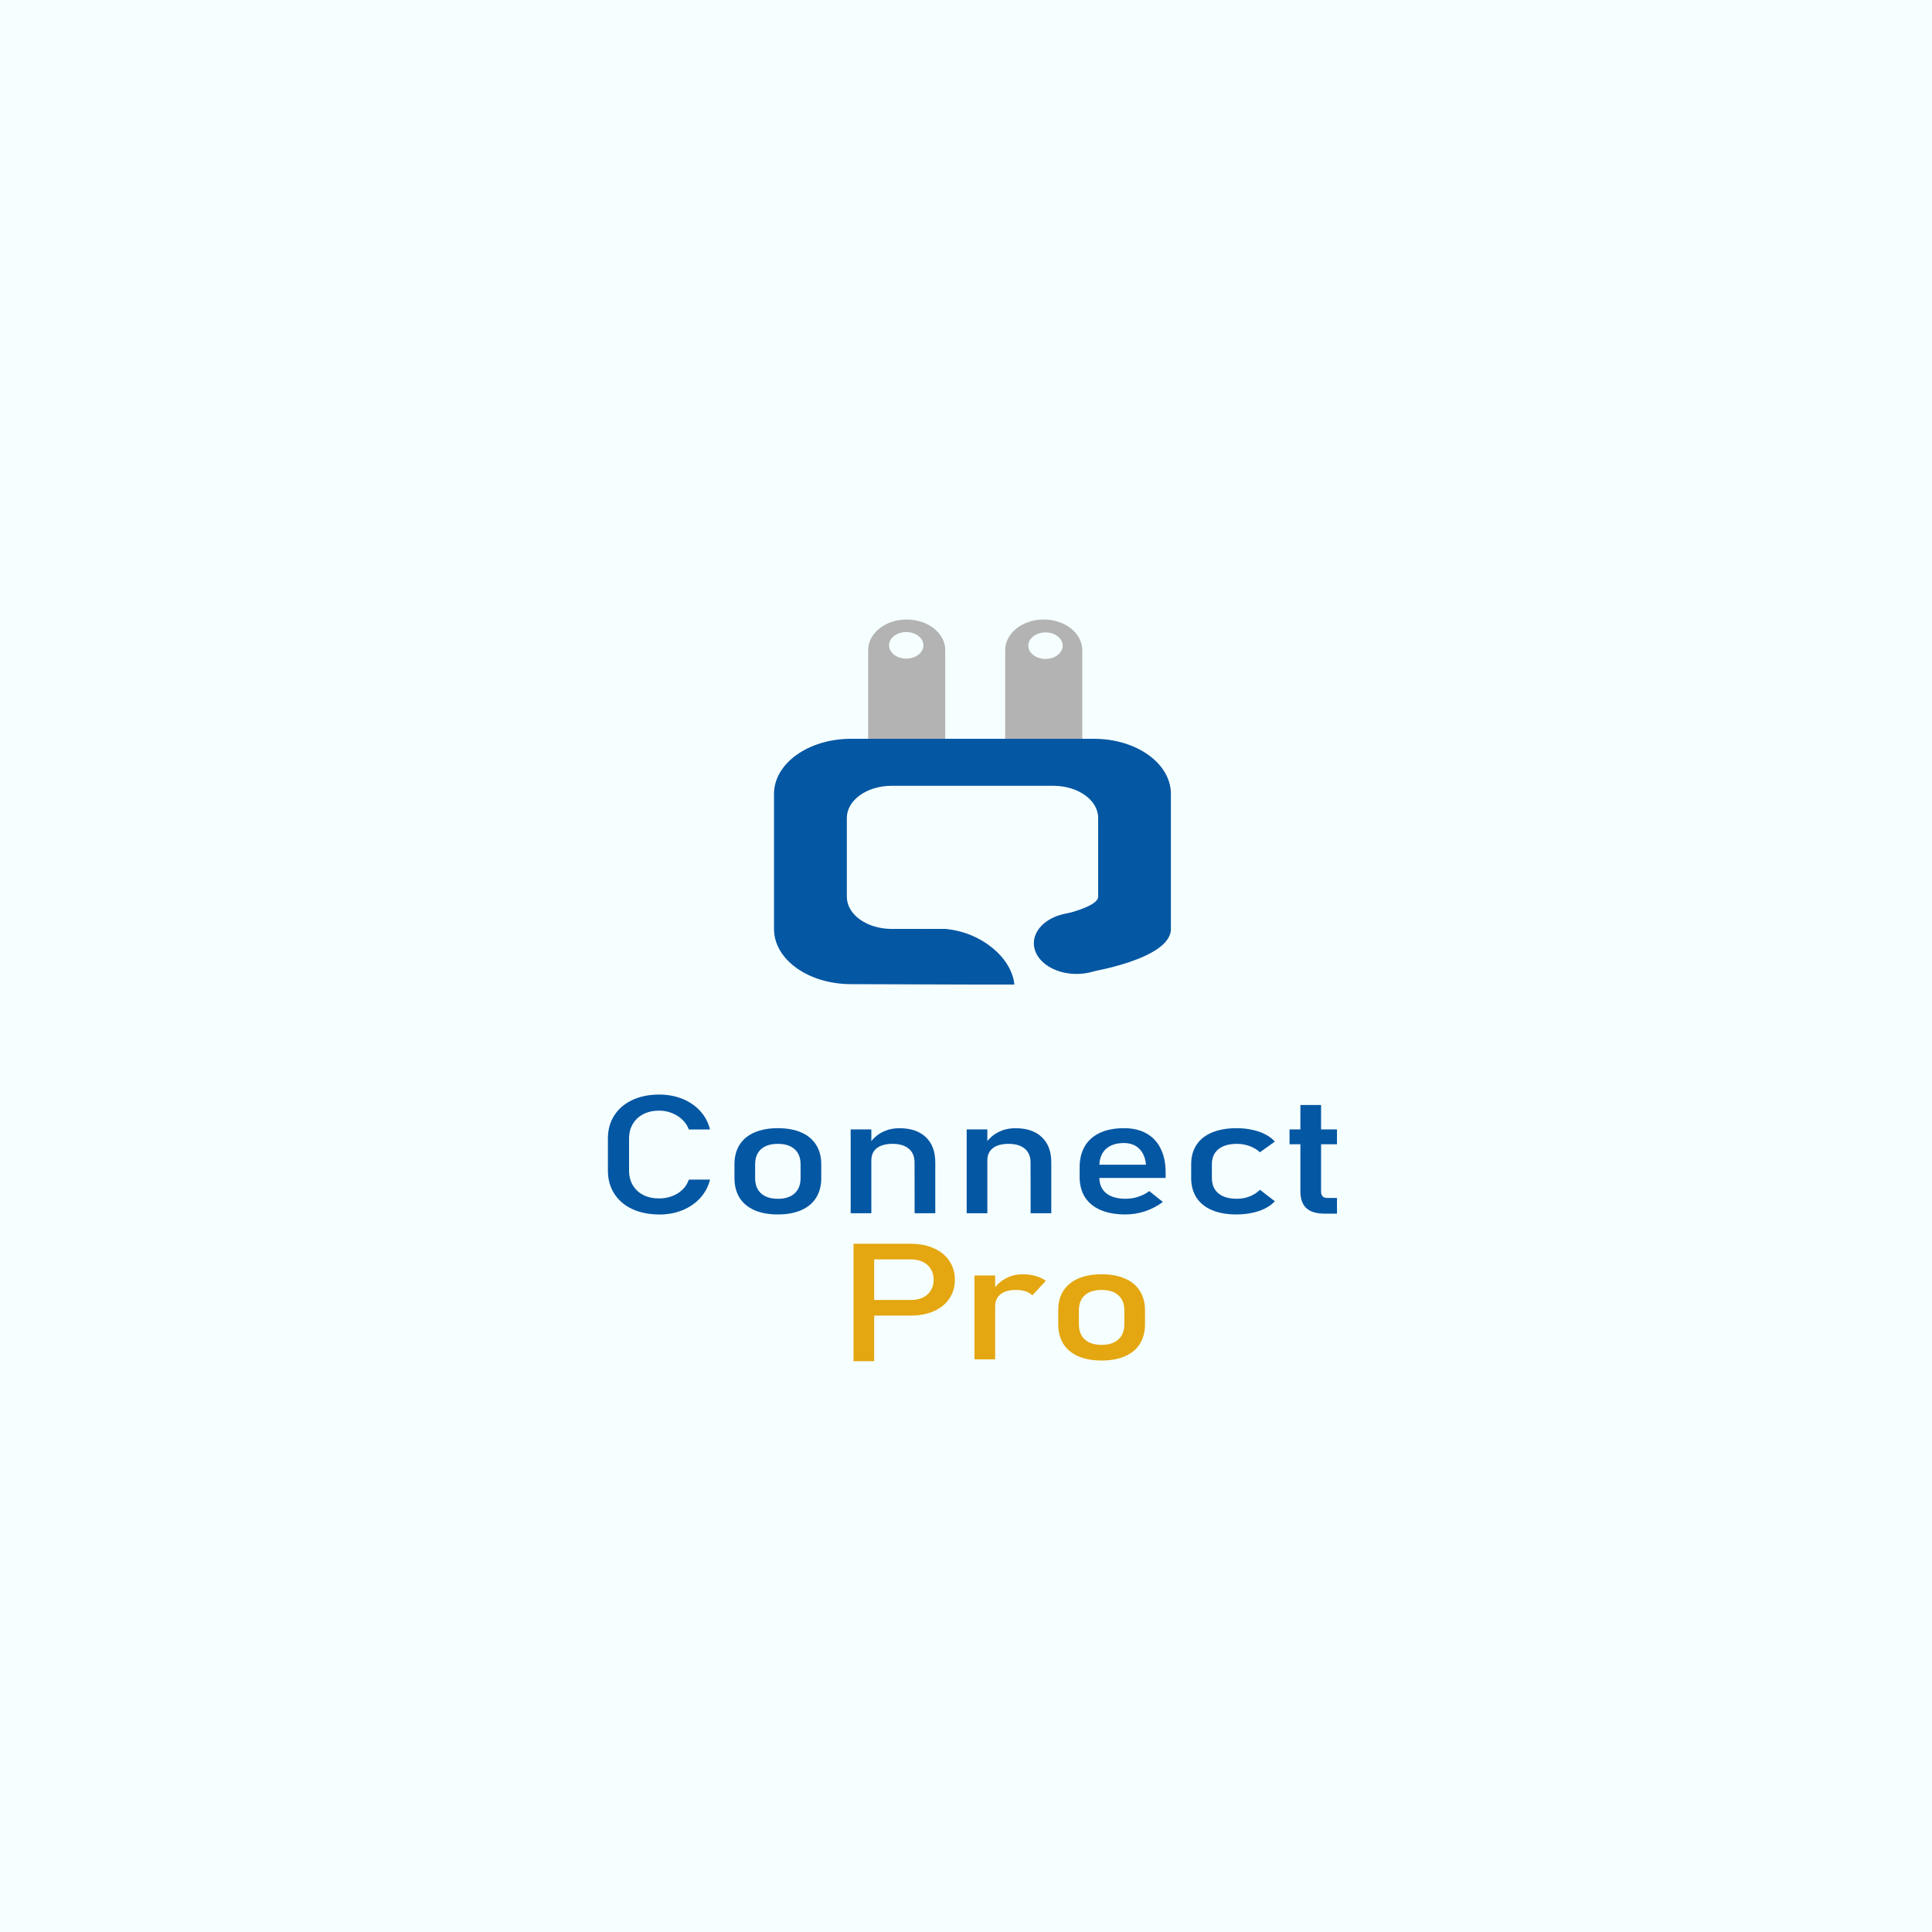
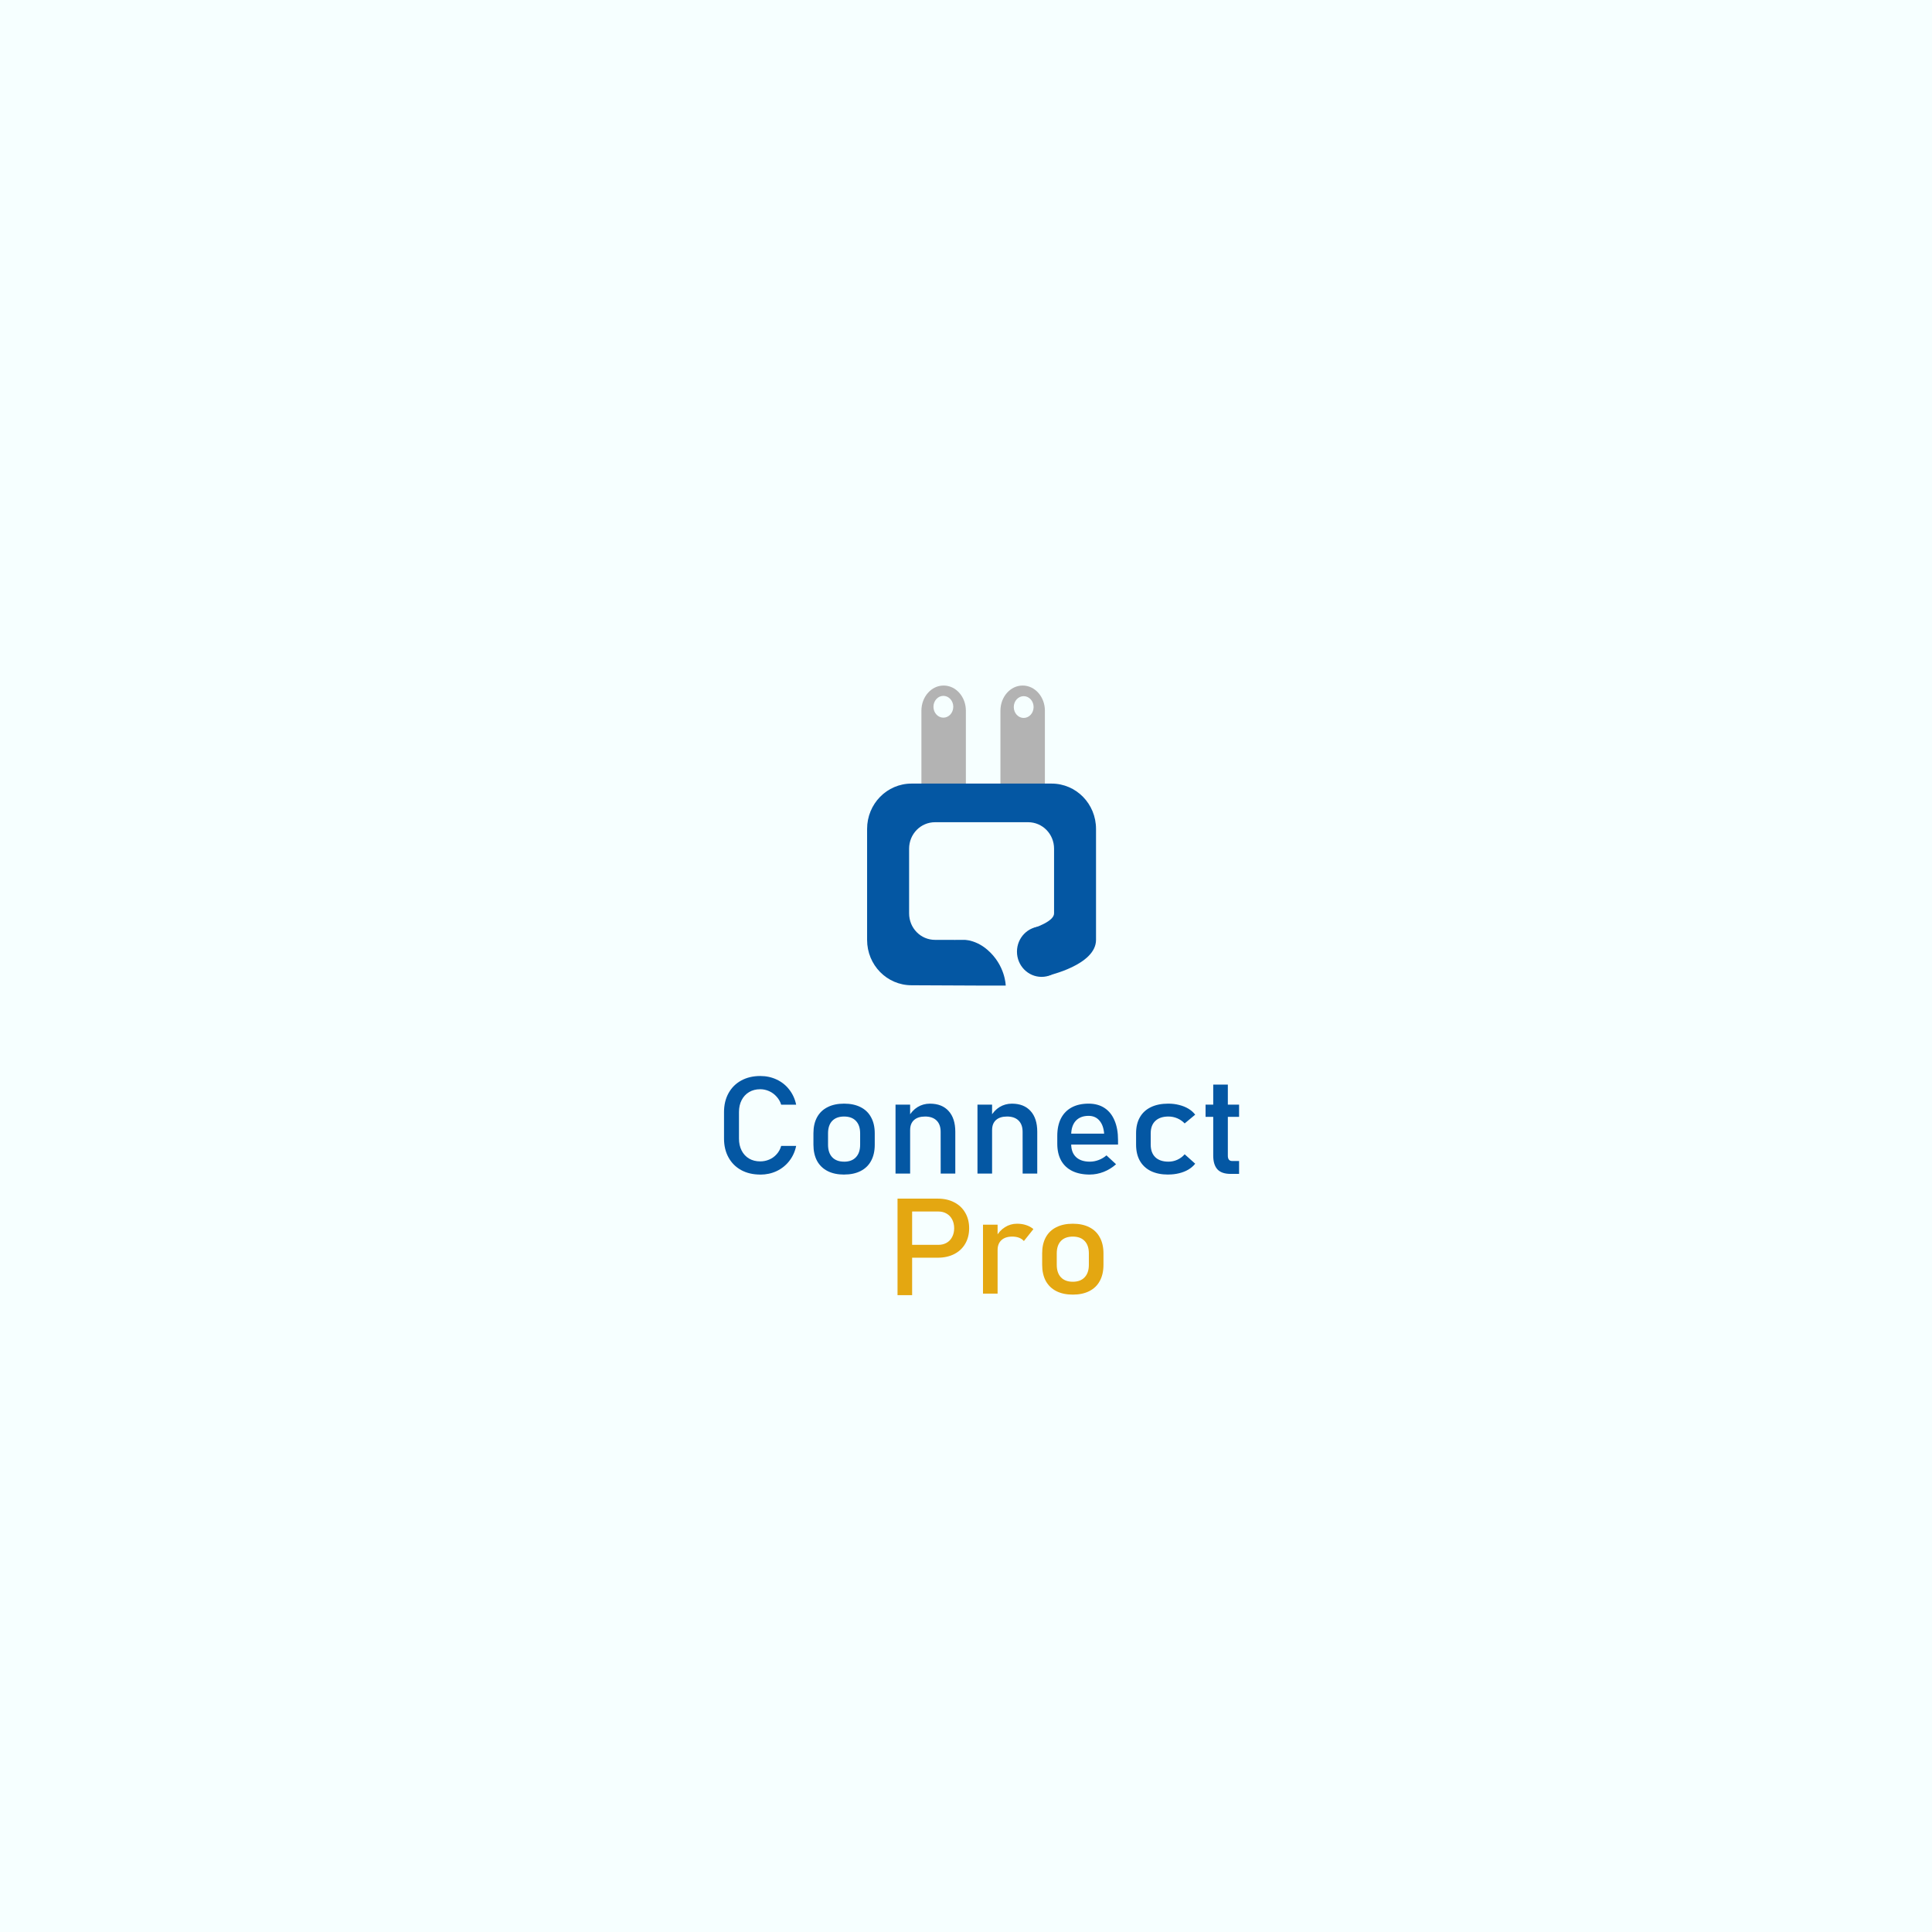
<svg xmlns="http://www.w3.org/2000/svg" width="150" height="150" viewBox="0 0 39.687 39.688" version="1.1" id="svg8">
  <defs id="defs2" />
  <g id="layer1" style="display:inline" />
  <g style="display:inline" id="layer2" transform="translate(0,26.45833)">
    <g id="layer3" style="display:inline" transform="translate(25.78116,17.08361)" />
    <g id="layer1-9" style="display:inline" transform="translate(25.78116,17.08361)" />
    <g id="g6631">
      <rect ry="0" y="-0.066" x="0" height="40.821" width="40.326" id="rect1774" style="display:inline;opacity:1;fill:#f6ffff;fill-opacity:1;stroke:none;stroke-width:2.003;stroke-linecap:round;stroke-linejoin:round;stroke-miterlimit:4;stroke-dasharray:none;stroke-dashoffset:0;stroke-opacity:1;paint-order:stroke fill markers" transform="translate(0,-26.45833)" />
      <g id="g965" transform="translate(0,-4.689392)">
-         <g id="g1771" transform="matrix(1.773553,0,0,1.410782,8.391246,-13.45142)">
-           <g style="display:inline" id="layer1-5" />
-           <g style="display:inline" id="layer5">
-             <g id="g1141">
-               <rect style="display:inline;opacity:1;fill:#b3b3b3;fill-opacity:1;stroke:none;stroke-width:1.971;stroke-linecap:round;stroke-linejoin:round;stroke-miterlimit:4;stroke-dasharray:none;stroke-dashoffset:0;stroke-opacity:1;paint-order:stroke fill markers" id="rect1075-5" width="0.893" height="2.183" x="6.911" y="3.125" ry="0.446" />
-               <rect style="opacity:1;fill:#b3b3b3;fill-opacity:1;stroke:none;stroke-width:1.971;stroke-linecap:round;stroke-linejoin:round;stroke-miterlimit:4;stroke-dasharray:none;stroke-dashoffset:0;stroke-opacity:1;paint-order:stroke fill markers" id="rect1075" width="0.893" height="2.183" x="5.324" y="3.125" ry="0.446" />
-               <g style="display:inline" id="g1065" transform="matrix(1,0,0,0.9003227,0,0.4846029)">
-                 <g id="g1050">
-                   <path style="opacity:1;fill:#0457a3;fill-opacity:1;stroke:none;stroke-width:11.181;stroke-linecap:round;stroke-linejoin:round;stroke-miterlimit:4;stroke-dasharray:none;stroke-dashoffset:0;stroke-opacity:1;paint-order:stroke fill markers" d="m 67.785,51.084 c -3.316,0 -5.986,1.91 -5.986,4.285 v 10.48 c 0,2.375 2.67,4.285 5.986,4.285 l 9.658,0.031 h 3.016 c -6.86e-4,-0.029 -0.053,-1.912 -2.451,-3.373 -1.778,-1.083 -3.659,-1.038 -4.533,-0.938 l 10.41,-1.594 1.191,2.619 1.053,2.342 c 0,0 6.486,-0.998 6.486,-3.373 V 55.369 c 0,-2.375 -2.67,-4.285 -5.986,-4.285 z" transform="matrix(0.1491827,0,0,0.2083072,-4.985981,-5.779262)" id="rect1026" />
-                   <path id="rect1026-0" d="m 5.598,5.622 h 1.869 c 0.289,0 0.521,0.232 0.521,0.521 v 1.273 c 0,0.289 -1.258,0.521 -1.546,0.521 H 5.598 c -0.289,0 -0.521,-0.232 -0.521,-0.521 V 6.143 c 0,-0.289 0.232,-0.521 0.521,-0.521 z" style="display:inline;opacity:1;fill:#f6ffff;fill-opacity:1;stroke:none;stroke-width:1.198;stroke-linecap:round;stroke-linejoin:round;stroke-miterlimit:4;stroke-dasharray:none;stroke-dashoffset:0;stroke-opacity:1;paint-order:stroke fill markers" />
+         <g id="g4641" transform="translate(0,-1.356393)">
+           <g transform="matrix(1.022935,0,0,1.159583,13.48135,-9.953537)" id="g1771">
+             <g id="layer1-5" style="display:inline" />
+             <g id="layer5" style="display:inline">
+               <g id="g1141">
+                 <rect ry="0.446" y="3.125" x="6.911" height="2.183" width="0.893" id="rect1075-5" style="display:inline;opacity:1;fill:#b3b3b3;fill-opacity:1;stroke:none;stroke-width:1.971;stroke-linecap:round;stroke-linejoin:round;stroke-miterlimit:4;stroke-dasharray:none;stroke-dashoffset:0;stroke-opacity:1;paint-order:stroke fill markers" />
+                 <rect ry="0.446" y="3.125" x="5.324" height="2.183" width="0.893" id="rect1075" style="opacity:1;fill:#b3b3b3;fill-opacity:1;stroke:none;stroke-width:1.971;stroke-linecap:round;stroke-linejoin:round;stroke-miterlimit:4;stroke-dasharray:none;stroke-dashoffset:0;stroke-opacity:1;paint-order:stroke fill markers" />
+                 <g transform="matrix(1,0,0,0.9003227,0,0.4846029)" id="g1065" style="display:inline">
+                   <g id="g1050">
+                     <path id="rect1026" transform="matrix(0.1491827,0,0,0.2083072,-4.985981,-5.779262)" d="m 67.785,51.084 c -3.316,0 -5.986,1.91 -5.986,4.285 v 10.48 c 0,2.375 2.67,4.285 5.986,4.285 l 9.658,0.031 h 3.016 c -6.86e-4,-0.029 -0.053,-1.912 -2.451,-3.373 -1.778,-1.083 -3.659,-1.038 -4.533,-0.938 l 10.41,-1.594 1.191,2.619 1.053,2.342 c 0,0 6.486,-0.998 6.486,-3.373 V 55.369 c 0,-2.375 -2.67,-4.285 -5.986,-4.285 z" style="opacity:1;fill:#0457a3;fill-opacity:1;stroke:none;stroke-width:11.181;stroke-linecap:round;stroke-linejoin:round;stroke-miterlimit:4;stroke-dasharray:none;stroke-dashoffset:0;stroke-opacity:1;paint-order:stroke fill markers" />
+                     <path style="display:inline;opacity:1;fill:#f6ffff;fill-opacity:1;stroke:none;stroke-width:1.198;stroke-linecap:round;stroke-linejoin:round;stroke-miterlimit:4;stroke-dasharray:none;stroke-dashoffset:0;stroke-opacity:1;paint-order:stroke fill markers" d="m 5.598,5.622 h 1.869 c 0.289,0 0.521,0.232 0.521,0.521 v 1.273 c 0,0.289 -1.258,0.521 -1.546,0.521 H 5.598 c -0.289,0 -0.521,-0.232 -0.521,-0.521 V 6.143 c 0,-0.289 0.232,-0.521 0.521,-0.521 z" id="rect1026-0" />
+                   </g>
+                   <ellipse style="opacity:1;fill:#0457a3;fill-opacity:1;stroke:none;stroke-width:1.908;stroke-linecap:round;stroke-linejoin:round;stroke-miterlimit:4;stroke-dasharray:none;stroke-dashoffset:0;stroke-opacity:1;paint-order:stroke fill markers" id="path1058" cx="7.737" cy="8.169" rx="0.494" ry="0.496" />
                </g>
-                 <ellipse ry="0.496" rx="0.494" cy="8.169" cx="7.737" id="path1058" style="opacity:1;fill:#0457a3;fill-opacity:1;stroke:none;stroke-width:1.908;stroke-linecap:round;stroke-linejoin:round;stroke-miterlimit:4;stroke-dasharray:none;stroke-dashoffset:0;stroke-opacity:1;paint-order:stroke fill markers" />
+                 <ellipse ry="0.193" rx="0.199" cy="3.506" cx="7.378" id="path1111" style="display:inline;opacity:1;fill:#f6ffff;fill-opacity:1;stroke:none;stroke-width:2.032;stroke-linecap:round;stroke-linejoin:round;stroke-miterlimit:4;stroke-dasharray:none;stroke-dashoffset:0;stroke-opacity:1;paint-order:stroke fill markers" />
+                 <ellipse ry="0.193" rx="0.199" cy="3.501" cx="5.765" id="path1111-1" style="display:inline;opacity:1;fill:#f6ffff;fill-opacity:1;stroke:none;stroke-width:2.032;stroke-linecap:round;stroke-linejoin:round;stroke-miterlimit:4;stroke-dasharray:none;stroke-dashoffset:0;stroke-opacity:1;paint-order:stroke fill markers" />
              </g>
-               <ellipse style="display:inline;opacity:1;fill:#f6ffff;fill-opacity:1;stroke:none;stroke-width:2.032;stroke-linecap:round;stroke-linejoin:round;stroke-miterlimit:4;stroke-dasharray:none;stroke-dashoffset:0;stroke-opacity:1;paint-order:stroke fill markers" id="path1111" cx="7.378" cy="3.506" rx="0.199" ry="0.193" />
-               <ellipse style="display:inline;opacity:1;fill:#f6ffff;fill-opacity:1;stroke:none;stroke-width:2.032;stroke-linecap:round;stroke-linejoin:round;stroke-miterlimit:4;stroke-dasharray:none;stroke-dashoffset:0;stroke-opacity:1;paint-order:stroke fill markers" id="path1111-1" cx="5.765" cy="3.501" rx="0.199" ry="0.193" />
            </g>
          </g>
-         </g>
-         <g transform="matrix(0.5236225,0,0,0.4973433,27.13772,13.46808)" id="g6290">
-           <g aria-label="ConnectPro" transform="matrix(1.067355,0,0,1.15156,-45.9366,-26.94602)" style="font-style:normal;font-variant:normal;font-weight:normal;font-stretch:normal;font-size:9.834px;line-height:1.25;font-family:Georgia;-inkscape-font-specification:Georgia;letter-spacing:0px;word-spacing:0px;display:inline;fill:#0457a3;fill-opacity:1;stroke:none;stroke-width:0.335" id="text5638">
-             <g id="g5671" transform="translate(0.6093673,-0.1723205)">
-               <path id="path5640" style="font-style:normal;font-variant:normal;font-weight:normal;font-stretch:normal;font-family:Bahnschrift;-inkscape-font-specification:Bahnschrift;fill:#0457a3;fill-opacity:1;stroke-width:0.229" d="m 18.101,5.607 q -0.563,0 -0.991,-0.194 Q 16.685,5.218 16.45,4.862 16.215,4.506 16.215,4.036 V 2.88 q 0,-0.469 0.235,-0.826 0.235,-0.356 0.66,-0.551 0.429,-0.197 0.991,-0.197 0.466,0 0.857,0.156 0.391,0.154 0.652,0.438 0.265,0.284 0.358,0.658 v 0 h -0.779 v 0 q -0.071,-0.197 -0.239,-0.351 -0.164,-0.156 -0.388,-0.24 -0.224,-0.084 -0.462,-0.084 -0.332,0 -0.581,0.125 -0.25,0.125 -0.388,0.351 -0.138,0.223 -0.138,0.522 v 1.156 q 0,0.296 0.138,0.522 0.138,0.226 0.388,0.351 0.25,0.122 0.581,0.122 0.242,0 0.462,-0.078 0.224,-0.078 0.388,-0.232 0.168,-0.154 0.239,-0.365 v 0 h 0.779 v 0 q -0.093,0.374 -0.358,0.658 -0.265,0.284 -0.656,0.44 -0.391,0.154 -0.854,0.154 z" />
-               <path id="path5642" style="font-style:normal;font-variant:normal;font-weight:normal;font-stretch:normal;font-family:Bahnschrift;-inkscape-font-specification:Bahnschrift;fill:#0457a3;fill-opacity:1;stroke-width:0.229" d="m 22.462,5.607 q -0.503,0 -0.861,-0.154 Q 21.243,5.299 21.053,5.007 20.867,4.711 20.867,4.297 V 3.807 q 0,-0.409 0.186,-0.698 0.19,-0.293 0.548,-0.443 0.358,-0.154 0.861,-0.154 0.503,0 0.861,0.154 0.358,0.151 0.544,0.443 0.19,0.29 0.19,0.698 v 0.498 q 0,0.411 -0.19,0.704 -0.186,0.29 -0.544,0.443 -0.358,0.154 -0.861,0.154 z m 0,-0.562 q 0.399,0 0.615,-0.194 0.22,-0.194 0.22,-0.545 V 3.807 q 0,-0.351 -0.22,-0.542 -0.216,-0.191 -0.615,-0.191 -0.399,0 -0.619,0.191 -0.216,0.191 -0.216,0.542 v 0.498 q 0,0.351 0.216,0.545 0.22,0.194 0.619,0.194 z" />
-               <path id="path5644" style="font-style:normal;font-variant:normal;font-weight:normal;font-stretch:normal;font-family:Bahnschrift;-inkscape-font-specification:Bahnschrift;fill:#0457a3;fill-opacity:1;stroke-width:0.229" d="m 25.138,2.556 h 0.76 v 3.008 h -0.76 z m 2.348,1.185 q 0,-0.319 -0.212,-0.493 -0.212,-0.174 -0.596,-0.174 -0.373,0 -0.578,0.154 -0.201,0.154 -0.201,0.432 l -0.078,-0.579 q 0.179,-0.272 0.466,-0.42 0.291,-0.148 0.641,-0.148 0.63,0 0.973,0.322 0.347,0.319 0.347,0.904 v 1.825 h -0.76 z" />
-               <path id="path5646" style="font-style:normal;font-variant:normal;font-weight:normal;font-stretch:normal;font-family:Bahnschrift;-inkscape-font-specification:Bahnschrift;fill:#0457a3;fill-opacity:1;stroke-width:0.229" d="m 29.402,2.556 h 0.76 v 3.008 h -0.76 z m 2.348,1.185 q 0,-0.319 -0.212,-0.493 -0.212,-0.174 -0.596,-0.174 -0.373,0 -0.578,0.154 -0.201,0.154 -0.201,0.432 l -0.078,-0.579 q 0.179,-0.272 0.466,-0.42 0.291,-0.148 0.641,-0.148 0.63,0 0.973,0.322 0.347,0.319 0.347,0.904 v 1.825 h -0.76 z" />
-               <path id="path5648" style="font-style:normal;font-variant:normal;font-weight:normal;font-stretch:normal;font-family:Bahnschrift;-inkscape-font-specification:Bahnschrift;fill:#0457a3;fill-opacity:1;stroke-width:0.229" d="m 35.25,5.607 q -0.537,0 -0.917,-0.156 Q 33.953,5.294 33.752,4.992 33.554,4.688 33.554,4.259 V 3.92 q 0,-0.446 0.19,-0.762 0.194,-0.316 0.559,-0.481 0.365,-0.165 0.88,-0.165 0.485,0 0.827,0.188 0.343,0.188 0.522,0.545 0.183,0.356 0.183,0.855 V 4.297 h -2.609 V 3.822 h 1.886 v 0 Q 35.958,3.454 35.746,3.251 35.537,3.045 35.183,3.045 q -0.432,0 -0.671,0.22 -0.235,0.22 -0.235,0.623 v 0.382 q 0,0.374 0.253,0.574 0.253,0.2 0.719,0.2 0.231,0 0.458,-0.072 0.227,-0.072 0.406,-0.203 v 0 l 0.499,0.388 v 0 q -0.287,0.214 -0.645,0.333 -0.358,0.116 -0.719,0.116 z" />
-               <path id="path5650" style="font-style:normal;font-variant:normal;font-weight:normal;font-stretch:normal;font-family:Bahnschrift;-inkscape-font-specification:Bahnschrift;fill:#0457a3;fill-opacity:1;stroke-width:0.229" d="m 39.327,5.607 q -0.529,0 -0.906,-0.154 Q 38.049,5.299 37.851,5.007 37.654,4.714 37.654,4.3 V 3.804 q 0,-0.409 0.198,-0.698 0.198,-0.29 0.57,-0.44 0.376,-0.154 0.906,-0.154 0.302,0 0.567,0.058 0.268,0.055 0.481,0.162 0.212,0.107 0.354,0.261 v 0 l -0.548,0.382 v 0 Q 40.017,3.231 39.797,3.152 39.577,3.074 39.339,3.074 q -0.44,0 -0.682,0.191 -0.242,0.191 -0.242,0.539 v 0.495 q 0,0.356 0.239,0.551 0.242,0.194 0.686,0.194 0.242,0 0.462,-0.084 0.22,-0.084 0.38,-0.238 v 0 l 0.548,0.411 v 0 q -0.145,0.151 -0.358,0.258 -0.212,0.104 -0.481,0.159 -0.265,0.055 -0.563,0.055 z" />
-               <path id="path5652" style="font-style:normal;font-variant:normal;font-weight:normal;font-stretch:normal;font-family:Bahnschrift;-inkscape-font-specification:Bahnschrift;fill:#0457a3;fill-opacity:1;stroke-width:0.229" d="m 42.574,5.578 q -0.47,0 -0.69,-0.2 Q 41.668,5.175 41.668,4.781 V 1.68 h 0.76 v 3.106 q 0,0.11 0.056,0.171 0.056,0.058 0.164,0.058 h 0.365 V 5.578 Z M 41.269,2.556 h 1.744 V 3.089 H 41.269 Z" />
-               <path id="path5654" style="font-style:normal;font-variant:normal;font-weight:normal;font-stretch:normal;font-family:Bahnschrift;-inkscape-font-specification:Bahnschrift;fill:#e4a711;fill-opacity:1;stroke-width:0.229" d="m 25.633,8.674 h 1.733 q 0.246,0 0.432,-0.09 0.186,-0.09 0.287,-0.255 0.104,-0.165 0.104,-0.38 v 0 q 0,-0.217 -0.104,-0.382 -0.101,-0.165 -0.287,-0.255 -0.186,-0.093 -0.432,-0.093 h -1.733 V 6.657 h 1.707 q 0.485,0 0.854,0.162 0.369,0.159 0.57,0.452 0.205,0.293 0.205,0.678 v 0 q 0,0.385 -0.205,0.678 -0.201,0.29 -0.57,0.449 -0.369,0.159 -0.854,0.159 h -1.707 z M 25.242,6.657 h 0.76 v 4.213 h -0.76 z" />
-               <path id="path5656" style="font-style:normal;font-variant:normal;font-weight:normal;font-stretch:normal;font-family:Bahnschrift;-inkscape-font-specification:Bahnschrift;fill:#e4a711;fill-opacity:1;stroke-width:0.229" d="m 29.689,7.795 h 0.76 v 3.008 h -0.76 z m 2.128,0.713 q -0.101,-0.096 -0.253,-0.145 -0.153,-0.049 -0.354,-0.049 -0.362,0 -0.563,0.156 -0.198,0.154 -0.198,0.429 l -0.078,-0.579 q 0.179,-0.269 0.462,-0.417 0.283,-0.151 0.626,-0.151 0.265,0 0.477,0.061 0.216,0.058 0.376,0.174 z" />
-               <path id="path5658" style="font-style:normal;font-variant:normal;font-weight:normal;font-stretch:normal;font-family:Bahnschrift;-inkscape-font-specification:Bahnschrift;fill:#e4a711;fill-opacity:1;stroke-width:0.229" d="m 34.362,10.846 q -0.503,0 -0.861,-0.154 -0.358,-0.154 -0.548,-0.446 -0.186,-0.296 -0.186,-0.71 V 9.047 q 0,-0.409 0.186,-0.698 0.19,-0.293 0.548,-0.443 0.358,-0.154 0.861,-0.154 0.503,0 0.861,0.154 0.358,0.151 0.544,0.443 0.19,0.29 0.19,0.698 v 0.498 q 0,0.411 -0.19,0.704 -0.186,0.29 -0.544,0.443 -0.358,0.154 -0.861,0.154 z m 0,-0.562 q 0.399,0 0.615,-0.194 0.22,-0.194 0.22,-0.545 V 9.047 q 0,-0.351 -0.22,-0.542 -0.216,-0.191 -0.615,-0.191 -0.399,0 -0.619,0.191 -0.216,0.191 -0.216,0.542 v 0.498 q 0,0.351 0.216,0.545 0.22,0.194 0.619,0.194 z" />
+           <g id="g6290" transform="matrix(0.3699144,0,0,0.4087882,25.22251,12.17277)">
+             <g id="text5638" style="font-style:normal;font-variant:normal;font-weight:normal;font-stretch:normal;font-size:9.834px;line-height:1.25;font-family:Georgia;-inkscape-font-specification:Georgia;letter-spacing:0px;word-spacing:0px;display:inline;fill:#0457a3;fill-opacity:1;stroke:none;stroke-width:0.335" transform="matrix(1.067355,0,0,1.15156,-45.9366,-26.94602)" aria-label="ConnectPro">
+               <g transform="translate(0.6093673,-0.1723205)" id="g5671">
+                 <path d="m 18.101,5.607 q -0.563,0 -0.991,-0.194 Q 16.685,5.218 16.45,4.862 16.215,4.506 16.215,4.036 V 2.88 q 0,-0.469 0.235,-0.826 0.235,-0.356 0.66,-0.551 0.429,-0.197 0.991,-0.197 0.466,0 0.857,0.156 0.391,0.154 0.652,0.438 0.265,0.284 0.358,0.658 v 0 h -0.779 v 0 q -0.071,-0.197 -0.239,-0.351 -0.164,-0.156 -0.388,-0.24 -0.224,-0.084 -0.462,-0.084 -0.332,0 -0.581,0.125 -0.25,0.125 -0.388,0.351 -0.138,0.223 -0.138,0.522 v 1.156 q 0,0.296 0.138,0.522 0.138,0.226 0.388,0.351 0.25,0.122 0.581,0.122 0.242,0 0.462,-0.078 0.224,-0.078 0.388,-0.232 0.168,-0.154 0.239,-0.365 v 0 h 0.779 v 0 q -0.093,0.374 -0.358,0.658 -0.265,0.284 -0.656,0.44 -0.391,0.154 -0.854,0.154 z" style="font-style:normal;font-variant:normal;font-weight:normal;font-stretch:normal;font-family:Bahnschrift;-inkscape-font-specification:Bahnschrift;fill:#0457a3;fill-opacity:1;stroke-width:0.229" id="path5640" />
+                 <path d="m 22.462,5.607 q -0.503,0 -0.861,-0.154 Q 21.243,5.299 21.053,5.007 20.867,4.711 20.867,4.297 V 3.807 q 0,-0.409 0.186,-0.698 0.19,-0.293 0.548,-0.443 0.358,-0.154 0.861,-0.154 0.503,0 0.861,0.154 0.358,0.151 0.544,0.443 0.19,0.29 0.19,0.698 v 0.498 q 0,0.411 -0.19,0.704 -0.186,0.29 -0.544,0.443 -0.358,0.154 -0.861,0.154 z m 0,-0.562 q 0.399,0 0.615,-0.194 0.22,-0.194 0.22,-0.545 V 3.807 q 0,-0.351 -0.22,-0.542 -0.216,-0.191 -0.615,-0.191 -0.399,0 -0.619,0.191 -0.216,0.191 -0.216,0.542 v 0.498 q 0,0.351 0.216,0.545 0.22,0.194 0.619,0.194 z" style="font-style:normal;font-variant:normal;font-weight:normal;font-stretch:normal;font-family:Bahnschrift;-inkscape-font-specification:Bahnschrift;fill:#0457a3;fill-opacity:1;stroke-width:0.229" id="path5642" />
+                 <path d="m 25.138,2.556 h 0.76 v 3.008 h -0.76 z m 2.348,1.185 q 0,-0.319 -0.212,-0.493 -0.212,-0.174 -0.596,-0.174 -0.373,0 -0.578,0.154 -0.201,0.154 -0.201,0.432 l -0.078,-0.579 q 0.179,-0.272 0.466,-0.42 0.291,-0.148 0.641,-0.148 0.63,0 0.973,0.322 0.347,0.319 0.347,0.904 v 1.825 h -0.76 z" style="font-style:normal;font-variant:normal;font-weight:normal;font-stretch:normal;font-family:Bahnschrift;-inkscape-font-specification:Bahnschrift;fill:#0457a3;fill-opacity:1;stroke-width:0.229" id="path5644" />
+                 <path d="m 29.402,2.556 h 0.76 v 3.008 h -0.76 z m 2.348,1.185 q 0,-0.319 -0.212,-0.493 -0.212,-0.174 -0.596,-0.174 -0.373,0 -0.578,0.154 -0.201,0.154 -0.201,0.432 l -0.078,-0.579 q 0.179,-0.272 0.466,-0.42 0.291,-0.148 0.641,-0.148 0.63,0 0.973,0.322 0.347,0.319 0.347,0.904 v 1.825 h -0.76 z" style="font-style:normal;font-variant:normal;font-weight:normal;font-stretch:normal;font-family:Bahnschrift;-inkscape-font-specification:Bahnschrift;fill:#0457a3;fill-opacity:1;stroke-width:0.229" id="path5646" />
+                 <path d="m 35.25,5.607 q -0.537,0 -0.917,-0.156 Q 33.953,5.294 33.752,4.992 33.554,4.688 33.554,4.259 V 3.92 q 0,-0.446 0.19,-0.762 0.194,-0.316 0.559,-0.481 0.365,-0.165 0.88,-0.165 0.485,0 0.827,0.188 0.343,0.188 0.522,0.545 0.183,0.356 0.183,0.855 V 4.297 h -2.609 V 3.822 h 1.886 v 0 Q 35.958,3.454 35.746,3.251 35.537,3.045 35.183,3.045 q -0.432,0 -0.671,0.22 -0.235,0.22 -0.235,0.623 v 0.382 q 0,0.374 0.253,0.574 0.253,0.2 0.719,0.2 0.231,0 0.458,-0.072 0.227,-0.072 0.406,-0.203 v 0 l 0.499,0.388 v 0 q -0.287,0.214 -0.645,0.333 -0.358,0.116 -0.719,0.116 z" style="font-style:normal;font-variant:normal;font-weight:normal;font-stretch:normal;font-family:Bahnschrift;-inkscape-font-specification:Bahnschrift;fill:#0457a3;fill-opacity:1;stroke-width:0.229" id="path5648" />
+                 <path d="m 39.327,5.607 q -0.529,0 -0.906,-0.154 Q 38.049,5.299 37.851,5.007 37.654,4.714 37.654,4.3 V 3.804 q 0,-0.409 0.198,-0.698 0.198,-0.29 0.57,-0.44 0.376,-0.154 0.906,-0.154 0.302,0 0.567,0.058 0.268,0.055 0.481,0.162 0.212,0.107 0.354,0.261 v 0 l -0.548,0.382 v 0 Q 40.017,3.231 39.797,3.152 39.577,3.074 39.339,3.074 q -0.44,0 -0.682,0.191 -0.242,0.191 -0.242,0.539 v 0.495 q 0,0.356 0.239,0.551 0.242,0.194 0.686,0.194 0.242,0 0.462,-0.084 0.22,-0.084 0.38,-0.238 v 0 l 0.548,0.411 v 0 q -0.145,0.151 -0.358,0.258 -0.212,0.104 -0.481,0.159 -0.265,0.055 -0.563,0.055 z" style="font-style:normal;font-variant:normal;font-weight:normal;font-stretch:normal;font-family:Bahnschrift;-inkscape-font-specification:Bahnschrift;fill:#0457a3;fill-opacity:1;stroke-width:0.229" id="path5650" />
+                 <path d="m 42.574,5.578 q -0.47,0 -0.69,-0.2 Q 41.668,5.175 41.668,4.781 V 1.68 h 0.76 v 3.106 q 0,0.11 0.056,0.171 0.056,0.058 0.164,0.058 h 0.365 V 5.578 Z M 41.269,2.556 h 1.744 V 3.089 H 41.269 Z" style="font-style:normal;font-variant:normal;font-weight:normal;font-stretch:normal;font-family:Bahnschrift;-inkscape-font-specification:Bahnschrift;fill:#0457a3;fill-opacity:1;stroke-width:0.229" id="path5652" />
+                 <path d="m 25.633,8.674 h 1.733 q 0.246,0 0.432,-0.09 0.186,-0.09 0.287,-0.255 0.104,-0.165 0.104,-0.38 v 0 q 0,-0.217 -0.104,-0.382 -0.101,-0.165 -0.287,-0.255 -0.186,-0.093 -0.432,-0.093 h -1.733 V 6.657 h 1.707 q 0.485,0 0.854,0.162 0.369,0.159 0.57,0.452 0.205,0.293 0.205,0.678 v 0 q 0,0.385 -0.205,0.678 -0.201,0.29 -0.57,0.449 -0.369,0.159 -0.854,0.159 h -1.707 z M 25.242,6.657 h 0.76 v 4.213 h -0.76 z" style="font-style:normal;font-variant:normal;font-weight:normal;font-stretch:normal;font-family:Bahnschrift;-inkscape-font-specification:Bahnschrift;fill:#e4a711;fill-opacity:1;stroke-width:0.229" id="path5654" />
+                 <path d="m 29.689,7.795 h 0.76 v 3.008 h -0.76 z m 2.128,0.713 q -0.101,-0.096 -0.253,-0.145 -0.153,-0.049 -0.354,-0.049 -0.362,0 -0.563,0.156 -0.198,0.154 -0.198,0.429 l -0.078,-0.579 q 0.179,-0.269 0.462,-0.417 0.283,-0.151 0.626,-0.151 0.265,0 0.477,0.061 0.216,0.058 0.376,0.174 z" style="font-style:normal;font-variant:normal;font-weight:normal;font-stretch:normal;font-family:Bahnschrift;-inkscape-font-specification:Bahnschrift;fill:#e4a711;fill-opacity:1;stroke-width:0.229" id="path5656" />
+                 <path d="m 34.362,10.846 q -0.503,0 -0.861,-0.154 -0.358,-0.154 -0.548,-0.446 -0.186,-0.296 -0.186,-0.71 V 9.047 q 0,-0.409 0.186,-0.698 0.19,-0.293 0.548,-0.443 0.358,-0.154 0.861,-0.154 0.503,0 0.861,0.154 0.358,0.151 0.544,0.443 0.19,0.29 0.19,0.698 v 0.498 q 0,0.411 -0.19,0.704 -0.186,0.29 -0.544,0.443 -0.358,0.154 -0.861,0.154 z m 0,-0.562 q 0.399,0 0.615,-0.194 0.22,-0.194 0.22,-0.545 V 9.047 q 0,-0.351 -0.22,-0.542 -0.216,-0.191 -0.615,-0.191 -0.399,0 -0.619,0.191 -0.216,0.191 -0.216,0.542 v 0.498 q 0,0.351 0.216,0.545 0.22,0.194 0.619,0.194 z" style="font-style:normal;font-variant:normal;font-weight:normal;font-stretch:normal;font-family:Bahnschrift;-inkscape-font-specification:Bahnschrift;fill:#e4a711;fill-opacity:1;stroke-width:0.229" id="path5658" />
+               </g>
            </g>
          </g>
        </g>
      </g>
    </g>
  </g>
</svg>
